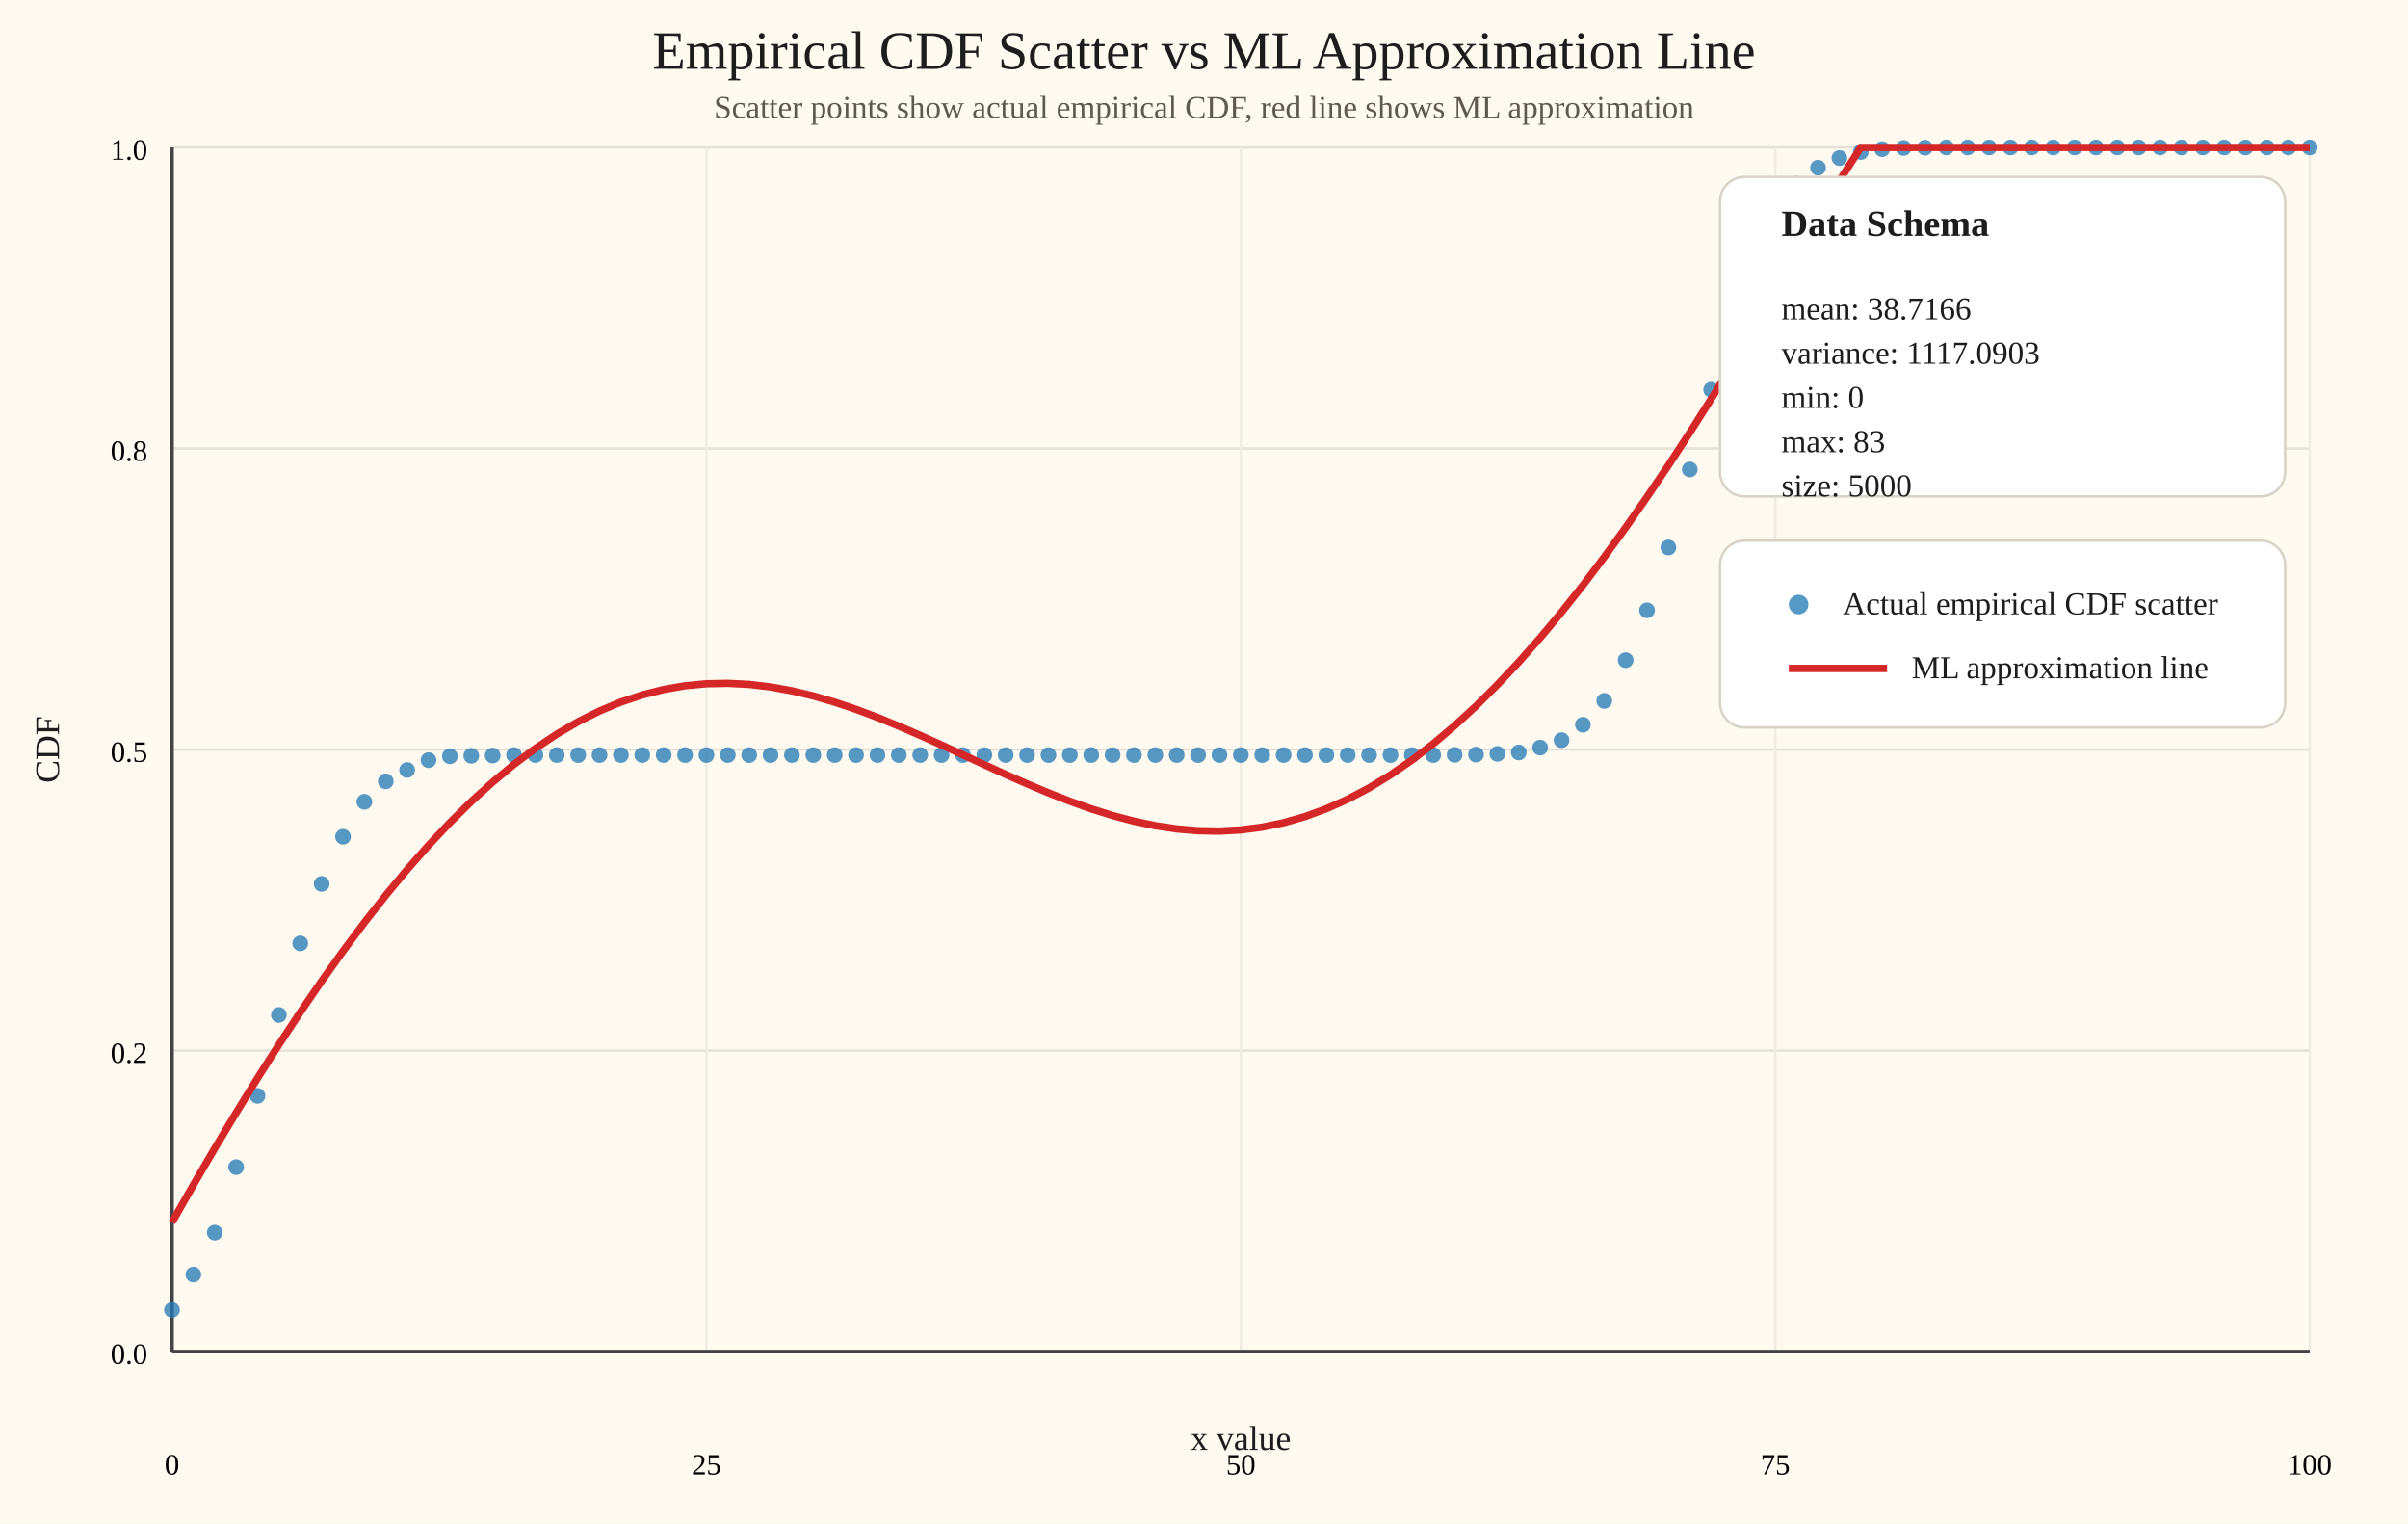
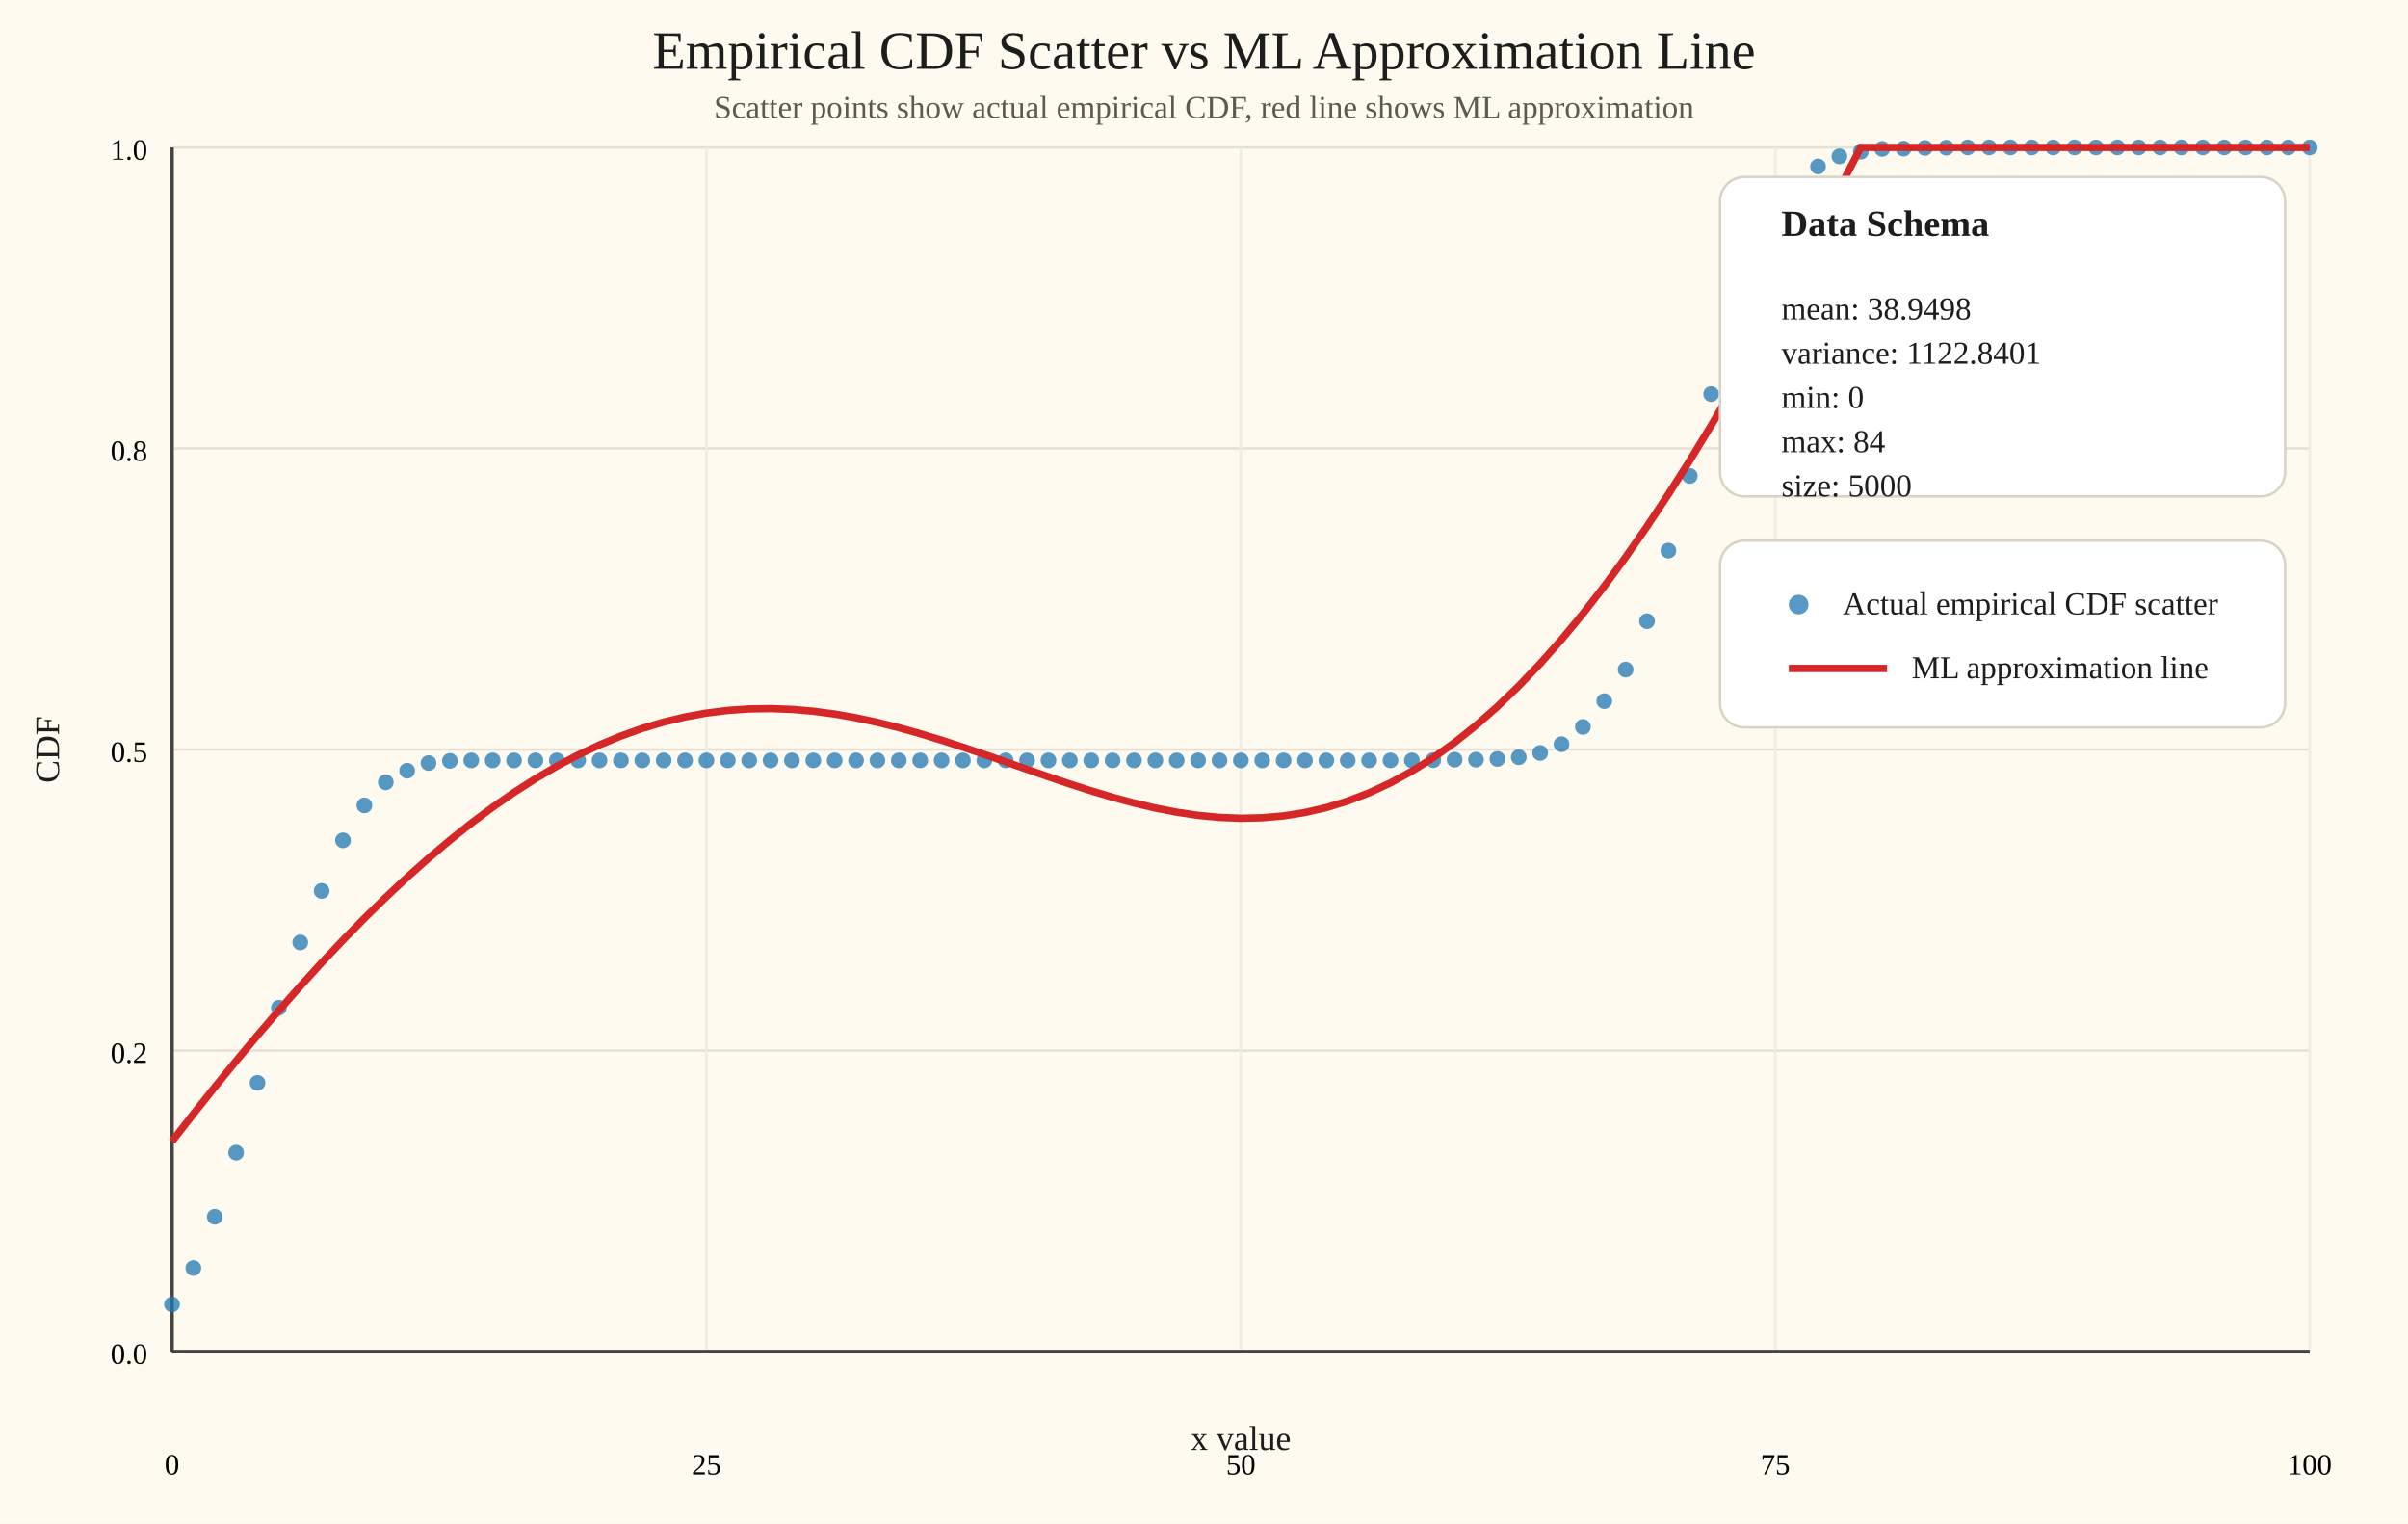
<svg xmlns="http://www.w3.org/2000/svg" width="980" height="620" viewBox="0 0 980 620">
  <rect width="100%" height="100%" fill="#fffaf0" />
  <text x="490.0" y="28" font-size="22" text-anchor="middle" fill="#1d1d1d">Empirical CDF Scatter vs ML Approximation Line</text>
  <text x="490.0" y="48" font-size="13" text-anchor="middle" fill="#5f584d">Scatter points show actual empirical CDF, red line shows ML approximation</text>
  <g>
    <line x1="70" y1="550.00" x2="940" y2="550.00" stroke="#e6e1d7" stroke-width="1" />
    <text x="60" y="555.00" font-size="12" text-anchor="end">0.0</text>
  </g>
  <g>
    <line x1="70" y1="427.50" x2="940" y2="427.50" stroke="#e6e1d7" stroke-width="1" />
    <text x="60" y="432.50" font-size="12" text-anchor="end">0.2</text>
  </g>
  <g>
    <line x1="70" y1="305.00" x2="940" y2="305.00" stroke="#e6e1d7" stroke-width="1" />
    <text x="60" y="310.00" font-size="12" text-anchor="end">0.5</text>
  </g>
  <g>
    <line x1="70" y1="182.50" x2="940" y2="182.50" stroke="#e6e1d7" stroke-width="1" />
    <text x="60" y="187.50" font-size="12" text-anchor="end">0.8</text>
  </g>
  <g>
    <line x1="70" y1="60.00" x2="940" y2="60.00" stroke="#e6e1d7" stroke-width="1" />
    <text x="60" y="65.00" font-size="12" text-anchor="end">1.0</text>
  </g>
  <g>
    <line x1="70.00" y1="60" x2="70.00" y2="550" stroke="#f0ece3" stroke-width="1" />
    <text x="70.00" y="600" font-size="12" text-anchor="middle">0</text>
  </g>
  <g>
    <line x1="287.50" y1="60" x2="287.50" y2="550" stroke="#f0ece3" stroke-width="1" />
    <text x="287.50" y="600" font-size="12" text-anchor="middle">25</text>
  </g>
  <g>
    <line x1="505.00" y1="60" x2="505.00" y2="550" stroke="#f0ece3" stroke-width="1" />
    <text x="505.00" y="600" font-size="12" text-anchor="middle">50</text>
  </g>
  <g>
    <line x1="722.50" y1="60" x2="722.50" y2="550" stroke="#f0ece3" stroke-width="1" />
    <text x="722.50" y="600" font-size="12" text-anchor="middle">75</text>
  </g>
  <g>
    <line x1="940.00" y1="60" x2="940.00" y2="550" stroke="#f0ece3" stroke-width="1" />
    <text x="940.00" y="600" font-size="12" text-anchor="middle">100</text>
  </g>
  <line x1="70" y1="60" x2="70" y2="550" stroke="#444" stroke-width="1.5" />
  <line x1="70" y1="550" x2="940" y2="550" stroke="#444" stroke-width="1.5" />
-   <circle cx="70.00" cy="533.05" r="3.2" fill="#1f77b4" fill-opacity="0.75" />
-   <circle cx="78.70" cy="518.64" r="3.2" fill="#1f77b4" fill-opacity="0.75" />
-   <circle cx="87.40" cy="501.59" r="3.2" fill="#1f77b4" fill-opacity="0.75" />
-   <circle cx="96.10" cy="474.93" r="3.2" fill="#1f77b4" fill-opacity="0.75" />
-   <circle cx="104.80" cy="445.92" r="3.2" fill="#1f77b4" fill-opacity="0.75" />
-   <circle cx="113.50" cy="413.00" r="3.2" fill="#1f77b4" fill-opacity="0.75" />
-   <circle cx="122.20" cy="383.89" r="3.2" fill="#1f77b4" fill-opacity="0.75" />
-   <circle cx="130.90" cy="359.68" r="3.2" fill="#1f77b4" fill-opacity="0.75" />
-   <circle cx="139.60" cy="340.48" r="3.2" fill="#1f77b4" fill-opacity="0.75" />
-   <circle cx="148.30" cy="326.27" r="3.2" fill="#1f77b4" fill-opacity="0.75" />
-   <circle cx="157.00" cy="317.94" r="3.2" fill="#1f77b4" fill-opacity="0.75" />
-   <circle cx="165.70" cy="313.33" r="3.2" fill="#1f77b4" fill-opacity="0.75" />
-   <circle cx="174.40" cy="309.31" r="3.2" fill="#1f77b4" fill-opacity="0.75" />
-   <circle cx="183.10" cy="307.74" r="3.2" fill="#1f77b4" fill-opacity="0.75" />
-   <circle cx="191.80" cy="307.55" r="3.2" fill="#1f77b4" fill-opacity="0.75" />
-   <circle cx="200.50" cy="307.45" r="3.2" fill="#1f77b4" fill-opacity="0.75" />
-   <circle cx="209.20" cy="307.25" r="3.2" fill="#1f77b4" fill-opacity="0.75" />
-   <circle cx="217.90" cy="307.25" r="3.2" fill="#1f77b4" fill-opacity="0.75" />
-   <circle cx="226.60" cy="307.25" r="3.2" fill="#1f77b4" fill-opacity="0.75" />
-   <circle cx="235.30" cy="307.25" r="3.2" fill="#1f77b4" fill-opacity="0.75" />
-   <circle cx="244.00" cy="307.25" r="3.2" fill="#1f77b4" fill-opacity="0.75" />
-   <circle cx="252.70" cy="307.25" r="3.2" fill="#1f77b4" fill-opacity="0.75" />
-   <circle cx="261.40" cy="307.25" r="3.2" fill="#1f77b4" fill-opacity="0.75" />
-   <circle cx="270.10" cy="307.25" r="3.2" fill="#1f77b4" fill-opacity="0.75" />
-   <circle cx="278.80" cy="307.25" r="3.2" fill="#1f77b4" fill-opacity="0.75" />
-   <circle cx="287.50" cy="307.25" r="3.2" fill="#1f77b4" fill-opacity="0.75" />
-   <circle cx="296.20" cy="307.25" r="3.2" fill="#1f77b4" fill-opacity="0.75" />
-   <circle cx="304.90" cy="307.25" r="3.2" fill="#1f77b4" fill-opacity="0.75" />
-   <circle cx="313.60" cy="307.25" r="3.2" fill="#1f77b4" fill-opacity="0.75" />
-   <circle cx="322.30" cy="307.25" r="3.2" fill="#1f77b4" fill-opacity="0.75" />
-   <circle cx="331.00" cy="307.25" r="3.2" fill="#1f77b4" fill-opacity="0.75" />
-   <circle cx="339.70" cy="307.25" r="3.2" fill="#1f77b4" fill-opacity="0.75" />
-   <circle cx="348.40" cy="307.25" r="3.2" fill="#1f77b4" fill-opacity="0.75" />
-   <circle cx="357.10" cy="307.25" r="3.2" fill="#1f77b4" fill-opacity="0.75" />
-   <circle cx="365.80" cy="307.25" r="3.2" fill="#1f77b4" fill-opacity="0.75" />
-   <circle cx="374.50" cy="307.25" r="3.2" fill="#1f77b4" fill-opacity="0.75" />
-   <circle cx="383.20" cy="307.25" r="3.2" fill="#1f77b4" fill-opacity="0.75" />
-   <circle cx="391.90" cy="307.25" r="3.2" fill="#1f77b4" fill-opacity="0.75" />
-   <circle cx="400.60" cy="307.25" r="3.2" fill="#1f77b4" fill-opacity="0.75" />
-   <circle cx="409.30" cy="307.25" r="3.2" fill="#1f77b4" fill-opacity="0.75" />
-   <circle cx="418.00" cy="307.25" r="3.2" fill="#1f77b4" fill-opacity="0.75" />
-   <circle cx="426.70" cy="307.25" r="3.2" fill="#1f77b4" fill-opacity="0.75" />
-   <circle cx="435.40" cy="307.25" r="3.2" fill="#1f77b4" fill-opacity="0.75" />
-   <circle cx="444.10" cy="307.25" r="3.2" fill="#1f77b4" fill-opacity="0.75" />
-   <circle cx="452.80" cy="307.25" r="3.2" fill="#1f77b4" fill-opacity="0.75" />
-   <circle cx="461.50" cy="307.25" r="3.2" fill="#1f77b4" fill-opacity="0.75" />
-   <circle cx="470.20" cy="307.25" r="3.2" fill="#1f77b4" fill-opacity="0.75" />
-   <circle cx="478.90" cy="307.25" r="3.2" fill="#1f77b4" fill-opacity="0.75" />
-   <circle cx="487.60" cy="307.25" r="3.2" fill="#1f77b4" fill-opacity="0.75" />
-   <circle cx="496.30" cy="307.25" r="3.2" fill="#1f77b4" fill-opacity="0.75" />
-   <circle cx="505.00" cy="307.25" r="3.2" fill="#1f77b4" fill-opacity="0.75" />
-   <circle cx="513.70" cy="307.25" r="3.2" fill="#1f77b4" fill-opacity="0.75" />
-   <circle cx="522.40" cy="307.25" r="3.2" fill="#1f77b4" fill-opacity="0.75" />
-   <circle cx="531.10" cy="307.25" r="3.2" fill="#1f77b4" fill-opacity="0.75" />
-   <circle cx="539.80" cy="307.25" r="3.2" fill="#1f77b4" fill-opacity="0.75" />
-   <circle cx="548.50" cy="307.25" r="3.2" fill="#1f77b4" fill-opacity="0.75" />
-   <circle cx="557.20" cy="307.25" r="3.2" fill="#1f77b4" fill-opacity="0.75" />
-   <circle cx="565.90" cy="307.25" r="3.2" fill="#1f77b4" fill-opacity="0.75" />
-   <circle cx="574.60" cy="307.25" r="3.2" fill="#1f77b4" fill-opacity="0.75" />
-   <circle cx="583.30" cy="307.25" r="3.2" fill="#1f77b4" fill-opacity="0.75" />
-   <circle cx="592.00" cy="307.16" r="3.2" fill="#1f77b4" fill-opacity="0.75" />
-   <circle cx="600.70" cy="307.06" r="3.2" fill="#1f77b4" fill-opacity="0.75" />
-   <circle cx="609.40" cy="306.76" r="3.2" fill="#1f77b4" fill-opacity="0.75" />
-   <circle cx="618.10" cy="306.18" r="3.2" fill="#1f77b4" fill-opacity="0.75" />
-   <circle cx="626.80" cy="304.22" r="3.2" fill="#1f77b4" fill-opacity="0.75" />
-   <circle cx="635.50" cy="301.18" r="3.2" fill="#1f77b4" fill-opacity="0.75" />
-   <circle cx="644.20" cy="294.91" r="3.2" fill="#1f77b4" fill-opacity="0.75" />
-   <circle cx="652.90" cy="285.20" r="3.2" fill="#1f77b4" fill-opacity="0.75" />
-   <circle cx="661.60" cy="268.64" r="3.2" fill="#1f77b4" fill-opacity="0.75" />
-   <circle cx="670.30" cy="248.36" r="3.2" fill="#1f77b4" fill-opacity="0.75" />
-   <circle cx="679.00" cy="222.78" r="3.2" fill="#1f77b4" fill-opacity="0.75" />
-   <circle cx="687.70" cy="191.03" r="3.2" fill="#1f77b4" fill-opacity="0.75" />
-   <circle cx="696.40" cy="158.59" r="3.2" fill="#1f77b4" fill-opacity="0.75" />
-   <circle cx="705.10" cy="128.60" r="3.2" fill="#1f77b4" fill-opacity="0.75" />
-   <circle cx="713.80" cy="104.00" r="3.2" fill="#1f77b4" fill-opacity="0.75" />
-   <circle cx="722.50" cy="86.36" r="3.2" fill="#1f77b4" fill-opacity="0.75" />
-   <circle cx="731.20" cy="74.80" r="3.2" fill="#1f77b4" fill-opacity="0.75" />
-   <circle cx="739.90" cy="68.23" r="3.2" fill="#1f77b4" fill-opacity="0.75" />
-   <circle cx="748.60" cy="64.31" r="3.2" fill="#1f77b4" fill-opacity="0.75" />
-   <circle cx="757.30" cy="61.86" r="3.2" fill="#1f77b4" fill-opacity="0.75" />
-   <circle cx="766.00" cy="60.69" r="3.2" fill="#1f77b4" fill-opacity="0.75" />
-   <circle cx="774.70" cy="60.20" r="3.2" fill="#1f77b4" fill-opacity="0.75" />
-   <circle cx="783.40" cy="60.10" r="3.2" fill="#1f77b4" fill-opacity="0.75" />
-   <circle cx="792.10" cy="60.00" r="3.2" fill="#1f77b4" fill-opacity="0.75" />
+   <circle cx="70.00" cy="530.79" r="3.2" fill="#1f77b4" fill-opacity="0.75" />
+   <circle cx="78.70" cy="515.99" r="3.2" fill="#1f77b4" fill-opacity="0.75" />
+   <circle cx="87.40" cy="495.12" r="3.2" fill="#1f77b4" fill-opacity="0.75" />
+   <circle cx="96.10" cy="469.05" r="3.2" fill="#1f77b4" fill-opacity="0.75" />
+   <circle cx="104.80" cy="440.63" r="3.2" fill="#1f77b4" fill-opacity="0.75" />
+   <circle cx="113.50" cy="410.06" r="3.2" fill="#1f77b4" fill-opacity="0.75" />
+   <circle cx="122.20" cy="383.50" r="3.2" fill="#1f77b4" fill-opacity="0.75" />
+   <circle cx="130.90" cy="362.53" r="3.2" fill="#1f77b4" fill-opacity="0.75" />
+   <circle cx="139.60" cy="341.95" r="3.2" fill="#1f77b4" fill-opacity="0.75" />
+   <circle cx="148.30" cy="327.74" r="3.2" fill="#1f77b4" fill-opacity="0.75" />
+   <circle cx="157.00" cy="318.33" r="3.2" fill="#1f77b4" fill-opacity="0.75" />
+   <circle cx="165.70" cy="313.62" r="3.2" fill="#1f77b4" fill-opacity="0.75" />
+   <circle cx="174.40" cy="310.49" r="3.2" fill="#1f77b4" fill-opacity="0.75" />
+   <circle cx="183.10" cy="309.61" r="3.2" fill="#1f77b4" fill-opacity="0.75" />
+   <circle cx="191.80" cy="309.41" r="3.2" fill="#1f77b4" fill-opacity="0.75" />
+   <circle cx="200.50" cy="309.41" r="3.2" fill="#1f77b4" fill-opacity="0.75" />
+   <circle cx="209.20" cy="309.41" r="3.2" fill="#1f77b4" fill-opacity="0.75" />
+   <circle cx="217.90" cy="309.41" r="3.2" fill="#1f77b4" fill-opacity="0.75" />
+   <circle cx="226.60" cy="309.41" r="3.2" fill="#1f77b4" fill-opacity="0.75" />
+   <circle cx="235.30" cy="309.41" r="3.2" fill="#1f77b4" fill-opacity="0.75" />
+   <circle cx="244.00" cy="309.41" r="3.2" fill="#1f77b4" fill-opacity="0.75" />
+   <circle cx="252.70" cy="309.41" r="3.2" fill="#1f77b4" fill-opacity="0.75" />
+   <circle cx="261.40" cy="309.41" r="3.2" fill="#1f77b4" fill-opacity="0.75" />
+   <circle cx="270.10" cy="309.41" r="3.2" fill="#1f77b4" fill-opacity="0.75" />
+   <circle cx="278.80" cy="309.41" r="3.2" fill="#1f77b4" fill-opacity="0.75" />
+   <circle cx="287.50" cy="309.41" r="3.2" fill="#1f77b4" fill-opacity="0.75" />
+   <circle cx="296.20" cy="309.41" r="3.2" fill="#1f77b4" fill-opacity="0.75" />
+   <circle cx="304.90" cy="309.41" r="3.2" fill="#1f77b4" fill-opacity="0.75" />
+   <circle cx="313.60" cy="309.41" r="3.2" fill="#1f77b4" fill-opacity="0.75" />
+   <circle cx="322.30" cy="309.41" r="3.2" fill="#1f77b4" fill-opacity="0.75" />
+   <circle cx="331.00" cy="309.41" r="3.2" fill="#1f77b4" fill-opacity="0.75" />
+   <circle cx="339.70" cy="309.41" r="3.2" fill="#1f77b4" fill-opacity="0.75" />
+   <circle cx="348.40" cy="309.41" r="3.2" fill="#1f77b4" fill-opacity="0.75" />
+   <circle cx="357.10" cy="309.41" r="3.2" fill="#1f77b4" fill-opacity="0.75" />
+   <circle cx="365.80" cy="309.41" r="3.2" fill="#1f77b4" fill-opacity="0.75" />
+   <circle cx="374.50" cy="309.41" r="3.2" fill="#1f77b4" fill-opacity="0.75" />
+   <circle cx="383.20" cy="309.41" r="3.2" fill="#1f77b4" fill-opacity="0.75" />
+   <circle cx="391.90" cy="309.41" r="3.2" fill="#1f77b4" fill-opacity="0.75" />
+   <circle cx="400.60" cy="309.41" r="3.2" fill="#1f77b4" fill-opacity="0.75" />
+   <circle cx="409.30" cy="309.41" r="3.2" fill="#1f77b4" fill-opacity="0.75" />
+   <circle cx="418.00" cy="309.41" r="3.2" fill="#1f77b4" fill-opacity="0.75" />
+   <circle cx="426.70" cy="309.41" r="3.2" fill="#1f77b4" fill-opacity="0.75" />
+   <circle cx="435.40" cy="309.41" r="3.2" fill="#1f77b4" fill-opacity="0.75" />
+   <circle cx="444.10" cy="309.41" r="3.2" fill="#1f77b4" fill-opacity="0.75" />
+   <circle cx="452.80" cy="309.41" r="3.2" fill="#1f77b4" fill-opacity="0.75" />
+   <circle cx="461.50" cy="309.41" r="3.2" fill="#1f77b4" fill-opacity="0.75" />
+   <circle cx="470.20" cy="309.41" r="3.2" fill="#1f77b4" fill-opacity="0.75" />
+   <circle cx="478.90" cy="309.41" r="3.2" fill="#1f77b4" fill-opacity="0.75" />
+   <circle cx="487.60" cy="309.41" r="3.2" fill="#1f77b4" fill-opacity="0.75" />
+   <circle cx="496.30" cy="309.41" r="3.2" fill="#1f77b4" fill-opacity="0.75" />
+   <circle cx="505.00" cy="309.41" r="3.2" fill="#1f77b4" fill-opacity="0.75" />
+   <circle cx="513.70" cy="309.41" r="3.2" fill="#1f77b4" fill-opacity="0.75" />
+   <circle cx="522.40" cy="309.41" r="3.2" fill="#1f77b4" fill-opacity="0.75" />
+   <circle cx="531.10" cy="309.41" r="3.2" fill="#1f77b4" fill-opacity="0.75" />
+   <circle cx="539.80" cy="309.41" r="3.2" fill="#1f77b4" fill-opacity="0.75" />
+   <circle cx="548.50" cy="309.41" r="3.2" fill="#1f77b4" fill-opacity="0.75" />
+   <circle cx="557.20" cy="309.41" r="3.2" fill="#1f77b4" fill-opacity="0.75" />
+   <circle cx="565.90" cy="309.41" r="3.2" fill="#1f77b4" fill-opacity="0.75" />
+   <circle cx="574.60" cy="309.41" r="3.2" fill="#1f77b4" fill-opacity="0.75" />
+   <circle cx="583.30" cy="309.31" r="3.2" fill="#1f77b4" fill-opacity="0.75" />
+   <circle cx="592.00" cy="309.12" r="3.2" fill="#1f77b4" fill-opacity="0.75" />
+   <circle cx="600.70" cy="309.12" r="3.2" fill="#1f77b4" fill-opacity="0.75" />
+   <circle cx="609.40" cy="308.82" r="3.2" fill="#1f77b4" fill-opacity="0.75" />
+   <circle cx="618.10" cy="308.14" r="3.2" fill="#1f77b4" fill-opacity="0.75" />
+   <circle cx="626.80" cy="306.37" r="3.2" fill="#1f77b4" fill-opacity="0.75" />
+   <circle cx="635.50" cy="302.84" r="3.2" fill="#1f77b4" fill-opacity="0.75" />
+   <circle cx="644.20" cy="295.79" r="3.2" fill="#1f77b4" fill-opacity="0.75" />
+   <circle cx="652.90" cy="285.30" r="3.2" fill="#1f77b4" fill-opacity="0.75" />
+   <circle cx="661.60" cy="272.46" r="3.2" fill="#1f77b4" fill-opacity="0.75" />
+   <circle cx="670.30" cy="252.77" r="3.2" fill="#1f77b4" fill-opacity="0.75" />
+   <circle cx="679.00" cy="224.05" r="3.2" fill="#1f77b4" fill-opacity="0.75" />
+   <circle cx="687.70" cy="193.67" r="3.2" fill="#1f77b4" fill-opacity="0.75" />
+   <circle cx="696.40" cy="160.35" r="3.2" fill="#1f77b4" fill-opacity="0.75" />
+   <circle cx="705.10" cy="131.25" r="3.2" fill="#1f77b4" fill-opacity="0.75" />
+   <circle cx="713.80" cy="105.96" r="3.2" fill="#1f77b4" fill-opacity="0.75" />
+   <circle cx="722.50" cy="87.44" r="3.2" fill="#1f77b4" fill-opacity="0.75" />
+   <circle cx="731.20" cy="75.29" r="3.2" fill="#1f77b4" fill-opacity="0.75" />
+   <circle cx="739.90" cy="67.74" r="3.2" fill="#1f77b4" fill-opacity="0.75" />
+   <circle cx="748.60" cy="63.63" r="3.2" fill="#1f77b4" fill-opacity="0.75" />
+   <circle cx="757.30" cy="61.76" r="3.2" fill="#1f77b4" fill-opacity="0.75" />
+   <circle cx="766.00" cy="60.59" r="3.2" fill="#1f77b4" fill-opacity="0.75" />
+   <circle cx="774.70" cy="60.49" r="3.2" fill="#1f77b4" fill-opacity="0.75" />
+   <circle cx="783.40" cy="60.20" r="3.2" fill="#1f77b4" fill-opacity="0.75" />
+   <circle cx="792.10" cy="60.10" r="3.2" fill="#1f77b4" fill-opacity="0.75" />
  <circle cx="800.80" cy="60.00" r="3.2" fill="#1f77b4" fill-opacity="0.75" />
  <circle cx="809.50" cy="60.00" r="3.2" fill="#1f77b4" fill-opacity="0.75" />
  <circle cx="818.20" cy="60.00" r="3.2" fill="#1f77b4" fill-opacity="0.75" />
  <circle cx="826.90" cy="60.00" r="3.2" fill="#1f77b4" fill-opacity="0.75" />
  <circle cx="835.60" cy="60.00" r="3.2" fill="#1f77b4" fill-opacity="0.75" />
  <circle cx="844.30" cy="60.00" r="3.2" fill="#1f77b4" fill-opacity="0.75" />
  <circle cx="853.00" cy="60.00" r="3.2" fill="#1f77b4" fill-opacity="0.75" />
  <circle cx="861.70" cy="60.00" r="3.2" fill="#1f77b4" fill-opacity="0.75" />
  <circle cx="870.40" cy="60.00" r="3.2" fill="#1f77b4" fill-opacity="0.75" />
  <circle cx="879.10" cy="60.00" r="3.2" fill="#1f77b4" fill-opacity="0.75" />
  <circle cx="887.80" cy="60.00" r="3.2" fill="#1f77b4" fill-opacity="0.75" />
  <circle cx="896.50" cy="60.00" r="3.2" fill="#1f77b4" fill-opacity="0.75" />
  <circle cx="905.20" cy="60.00" r="3.2" fill="#1f77b4" fill-opacity="0.75" />
  <circle cx="913.90" cy="60.00" r="3.2" fill="#1f77b4" fill-opacity="0.75" />
  <circle cx="922.60" cy="60.00" r="3.2" fill="#1f77b4" fill-opacity="0.75" />
  <circle cx="931.30" cy="60.00" r="3.2" fill="#1f77b4" fill-opacity="0.75" />
  <circle cx="940.00" cy="60.00" r="3.2" fill="#1f77b4" fill-opacity="0.75" />
-   <polyline fill="none" stroke="#d62728" stroke-width="3" points="70.00,497.39 78.70,482.16 87.40,467.29 96.10,452.81 104.80,438.73 113.50,425.09 122.20,411.91 130.90,399.21 139.60,387.04 148.30,375.40 157.00,364.32 165.70,353.84 174.40,343.97 183.10,334.74 191.80,326.16 200.50,318.26 209.20,311.04 217.90,304.53 226.60,298.74 235.30,293.66 244.00,289.31 252.70,285.68 261.40,282.78 270.10,280.58 278.80,279.07 287.50,278.24 296.20,278.07 304.90,278.51 313.60,279.54 322.30,281.12 331.00,283.19 339.70,285.73 348.40,288.65 357.10,291.92 365.80,295.47 374.50,299.24 383.20,303.16 391.90,307.16 400.60,311.17 409.30,315.14 418.00,318.98 426.70,322.64 435.40,326.04 444.10,329.14 452.80,331.86 461.50,334.16 470.20,335.99 478.90,337.30 487.60,338.04 496.30,338.19 505.00,337.71 513.70,336.58 522.40,334.78 531.10,332.29 539.80,329.10 548.50,325.21 557.20,320.62 565.90,315.32 574.60,309.33 583.30,302.65 592.00,295.30 600.70,287.30 609.40,278.66 618.10,269.40 626.80,259.55 635.50,249.13 644.20,238.16 652.90,226.67 661.60,214.69 670.30,202.24 679.00,189.35 687.70,176.05 696.40,162.36 705.10,148.31 713.80,133.92 722.50,119.23 731.20,104.25 739.90,89.02 748.60,73.54 757.30,60.00 766.00,60.00 774.70,60.00 783.40,60.00 792.10,60.00 800.80,60.00 809.50,60.00 818.20,60.00 826.90,60.00 835.60,60.00 844.30,60.00 853.00,60.00 861.70,60.00 870.40,60.00 879.10,60.00 887.80,60.00 896.50,60.00 905.20,60.00 913.90,60.00 922.60,60.00 931.30,60.00 940.00,60.00" />
+   <polyline fill="none" stroke="#d62728" stroke-width="3" points="70.00,464.42 78.70,453.29 87.40,442.38 96.10,431.72 104.80,421.31 113.50,411.17 122.20,401.32 130.90,391.77 139.60,382.55 148.30,373.67 157.00,365.15 165.70,357.00 174.40,349.24 183.10,341.90 191.80,334.97 200.50,328.49 209.20,322.46 217.90,316.89 226.60,311.80 235.30,307.20 244.00,303.10 252.70,299.50 261.40,296.40 270.10,293.82 278.80,291.74 287.50,290.16 296.20,289.07 304.90,288.47 313.60,288.34 322.30,288.66 331.00,289.40 339.70,290.55 348.40,292.08 357.10,293.94 365.80,296.11 374.50,298.55 383.20,301.20 391.90,304.03 400.60,306.99 409.30,310.02 418.00,313.07 426.70,316.09 435.40,319.03 444.10,321.82 452.80,324.42 461.50,326.77 470.20,328.81 478.90,330.50 487.60,331.79 496.30,332.62 505.00,332.97 513.70,332.77 522.40,332.01 531.10,330.63 539.80,328.63 548.50,325.96 557.20,322.62 565.90,318.57 574.60,313.81 583.30,308.34 592.00,302.13 600.70,295.19 609.40,287.53 618.10,279.14 626.80,270.04 635.50,260.23 644.20,249.73 652.90,238.55 661.60,226.71 670.30,214.23 679.00,201.12 687.70,187.42 696.40,173.14 705.10,158.31 713.80,142.95 722.50,127.08 731.20,110.74 739.90,93.95 748.60,76.73 757.30,60.00 766.00,60.00 774.70,60.00 783.40,60.00 792.10,60.00 800.80,60.00 809.50,60.00 818.20,60.00 826.90,60.00 835.60,60.00 844.30,60.00 853.00,60.00 861.70,60.00 870.40,60.00 879.10,60.00 887.80,60.00 896.50,60.00 905.20,60.00 913.90,60.00 922.60,60.00 931.30,60.00 940.00,60.00" />
  <rect x="700" y="72" width="230" height="130" fill="#ffffff" stroke="#d9d3c7" rx="10" />
  <text x="725" y="96" font-size="15" font-weight="bold" fill="#1d1d1d">Data Schema</text>
-   <text x="725" y="130" font-size="13" fill="#1d1d1d">mean: 38.7166</text>
-   <text x="725" y="148" font-size="13" fill="#1d1d1d">variance: 1117.0903</text>
+   <text x="725" y="130" font-size="13" fill="#1d1d1d">mean: 38.9498</text>
+   <text x="725" y="148" font-size="13" fill="#1d1d1d">variance: 1122.8401</text>
  <text x="725" y="166" font-size="13" fill="#1d1d1d">min: 0</text>
-   <text x="725" y="184" font-size="13" fill="#1d1d1d">max: 83</text>
+   <text x="725" y="184" font-size="13" fill="#1d1d1d">max: 84</text>
  <text x="725" y="202" font-size="13" fill="#1d1d1d">size: 5000</text>
  <rect x="700" y="220" width="230" height="76" fill="#ffffff" stroke="#d9d3c7" rx="10" />
  <circle cx="732" cy="246" r="4" fill="#1f77b4" fill-opacity="0.75" />
  <text x="750" y="250" font-size="13" fill="#1d1d1d">Actual empirical CDF scatter</text>
  <line x1="728" y1="272" x2="768" y2="272" stroke="#d62728" stroke-width="3" />
  <text x="778" y="276" font-size="13" fill="#1d1d1d">ML approximation line</text>
  <text x="505.0" y="590" font-size="14" text-anchor="middle" fill="#1d1d1d">x value</text>
  <text x="24" y="305.0" font-size="14" text-anchor="middle" fill="#1d1d1d" transform="rotate(-90 24 305.0)">CDF</text>
</svg>
